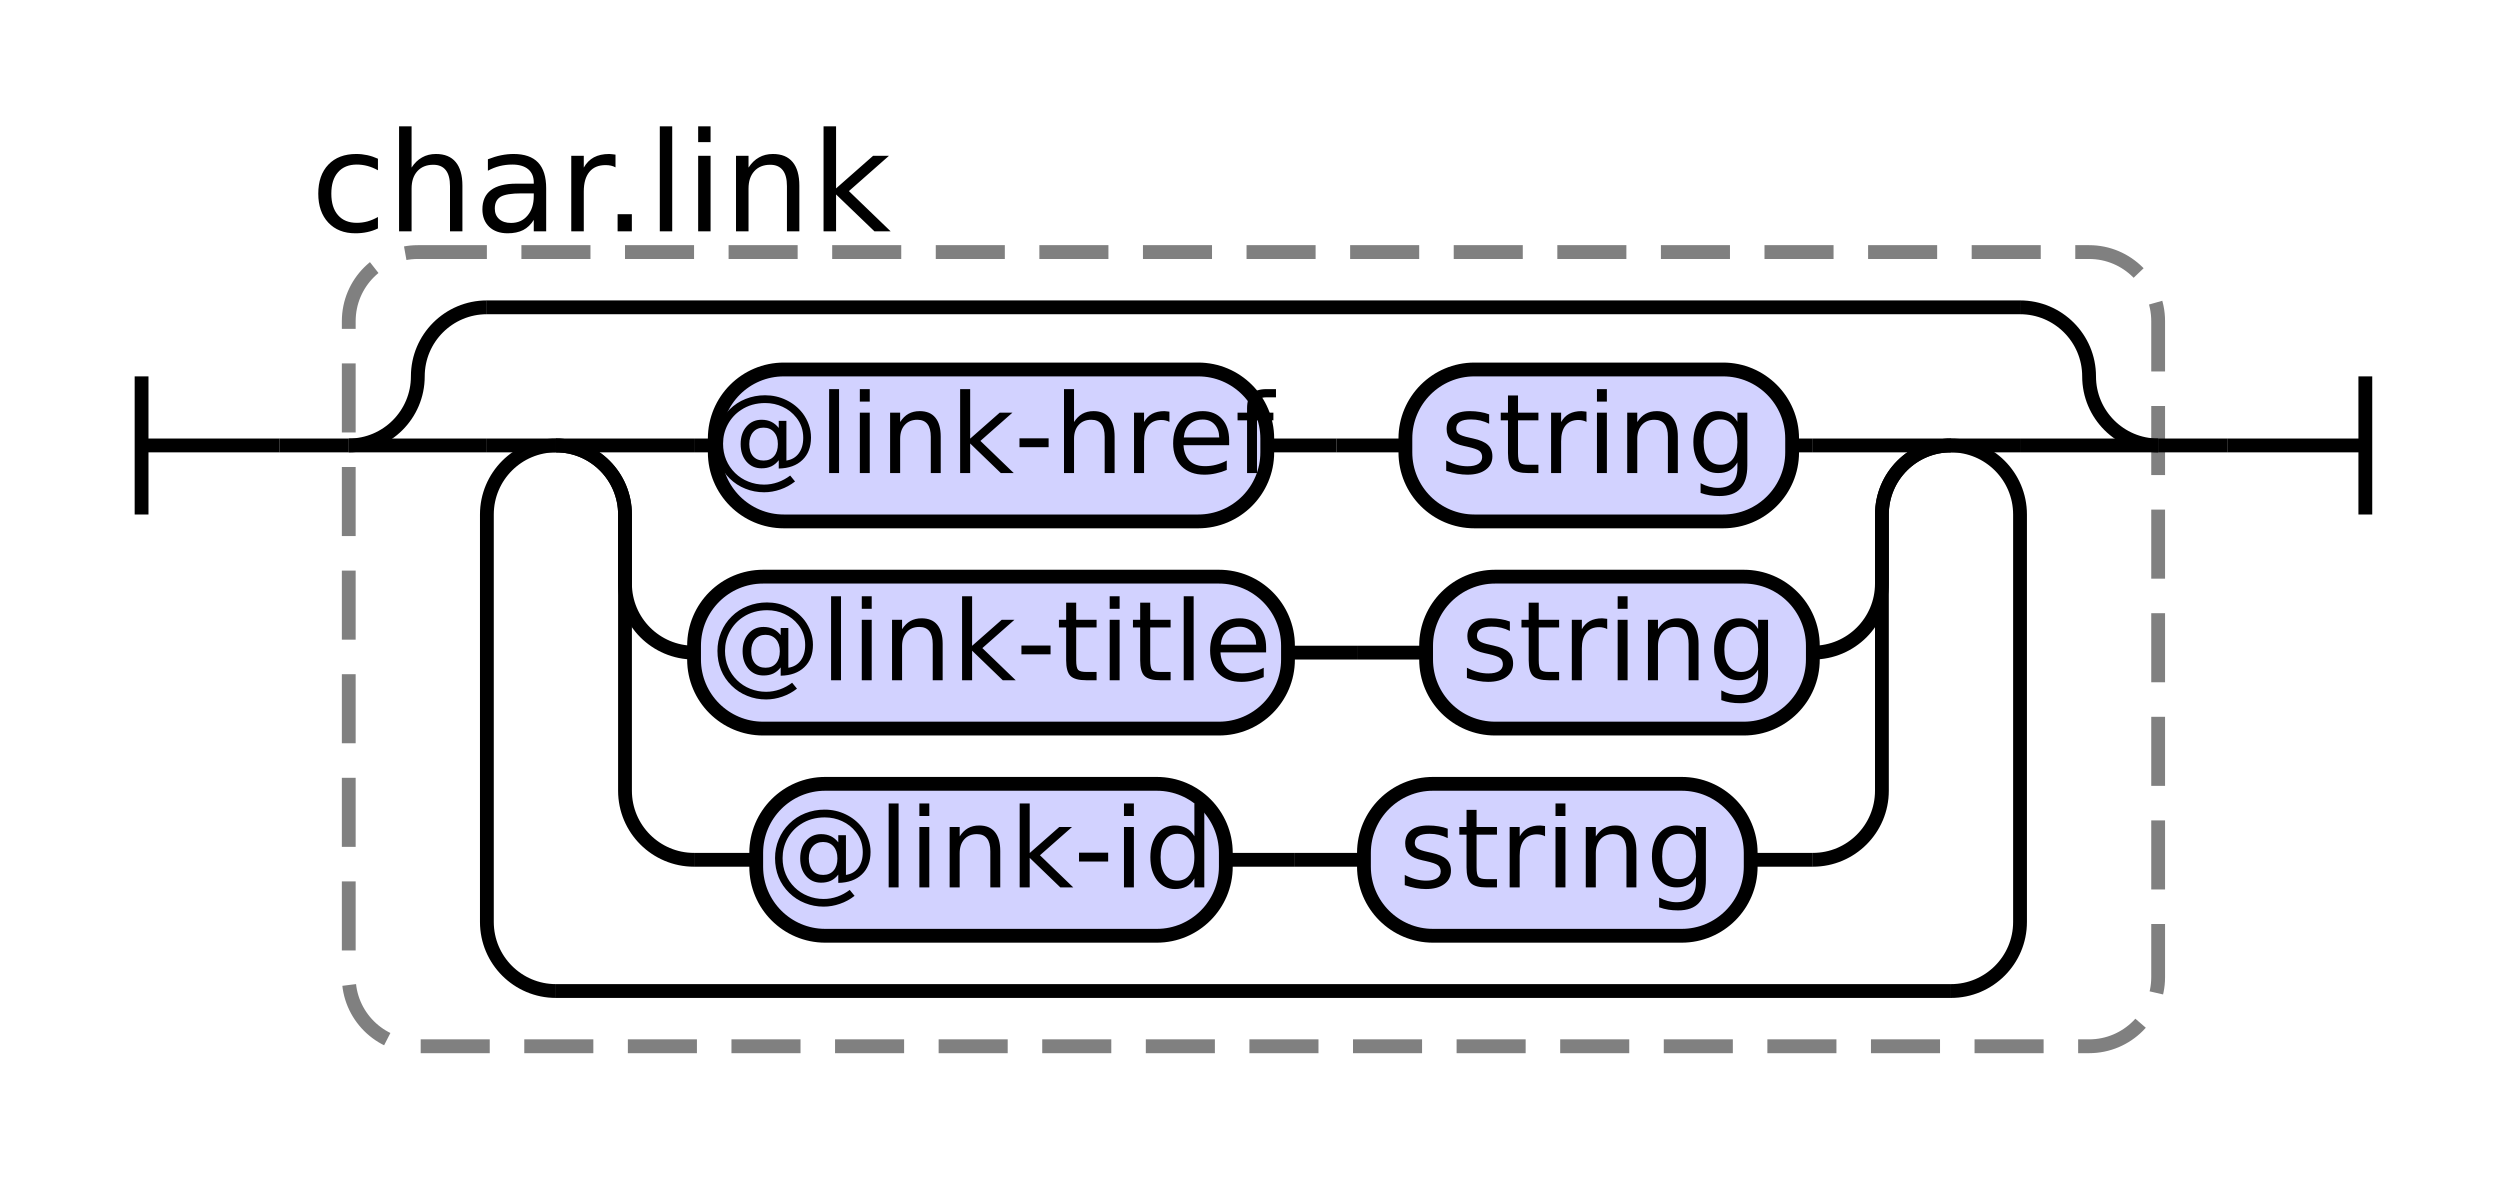
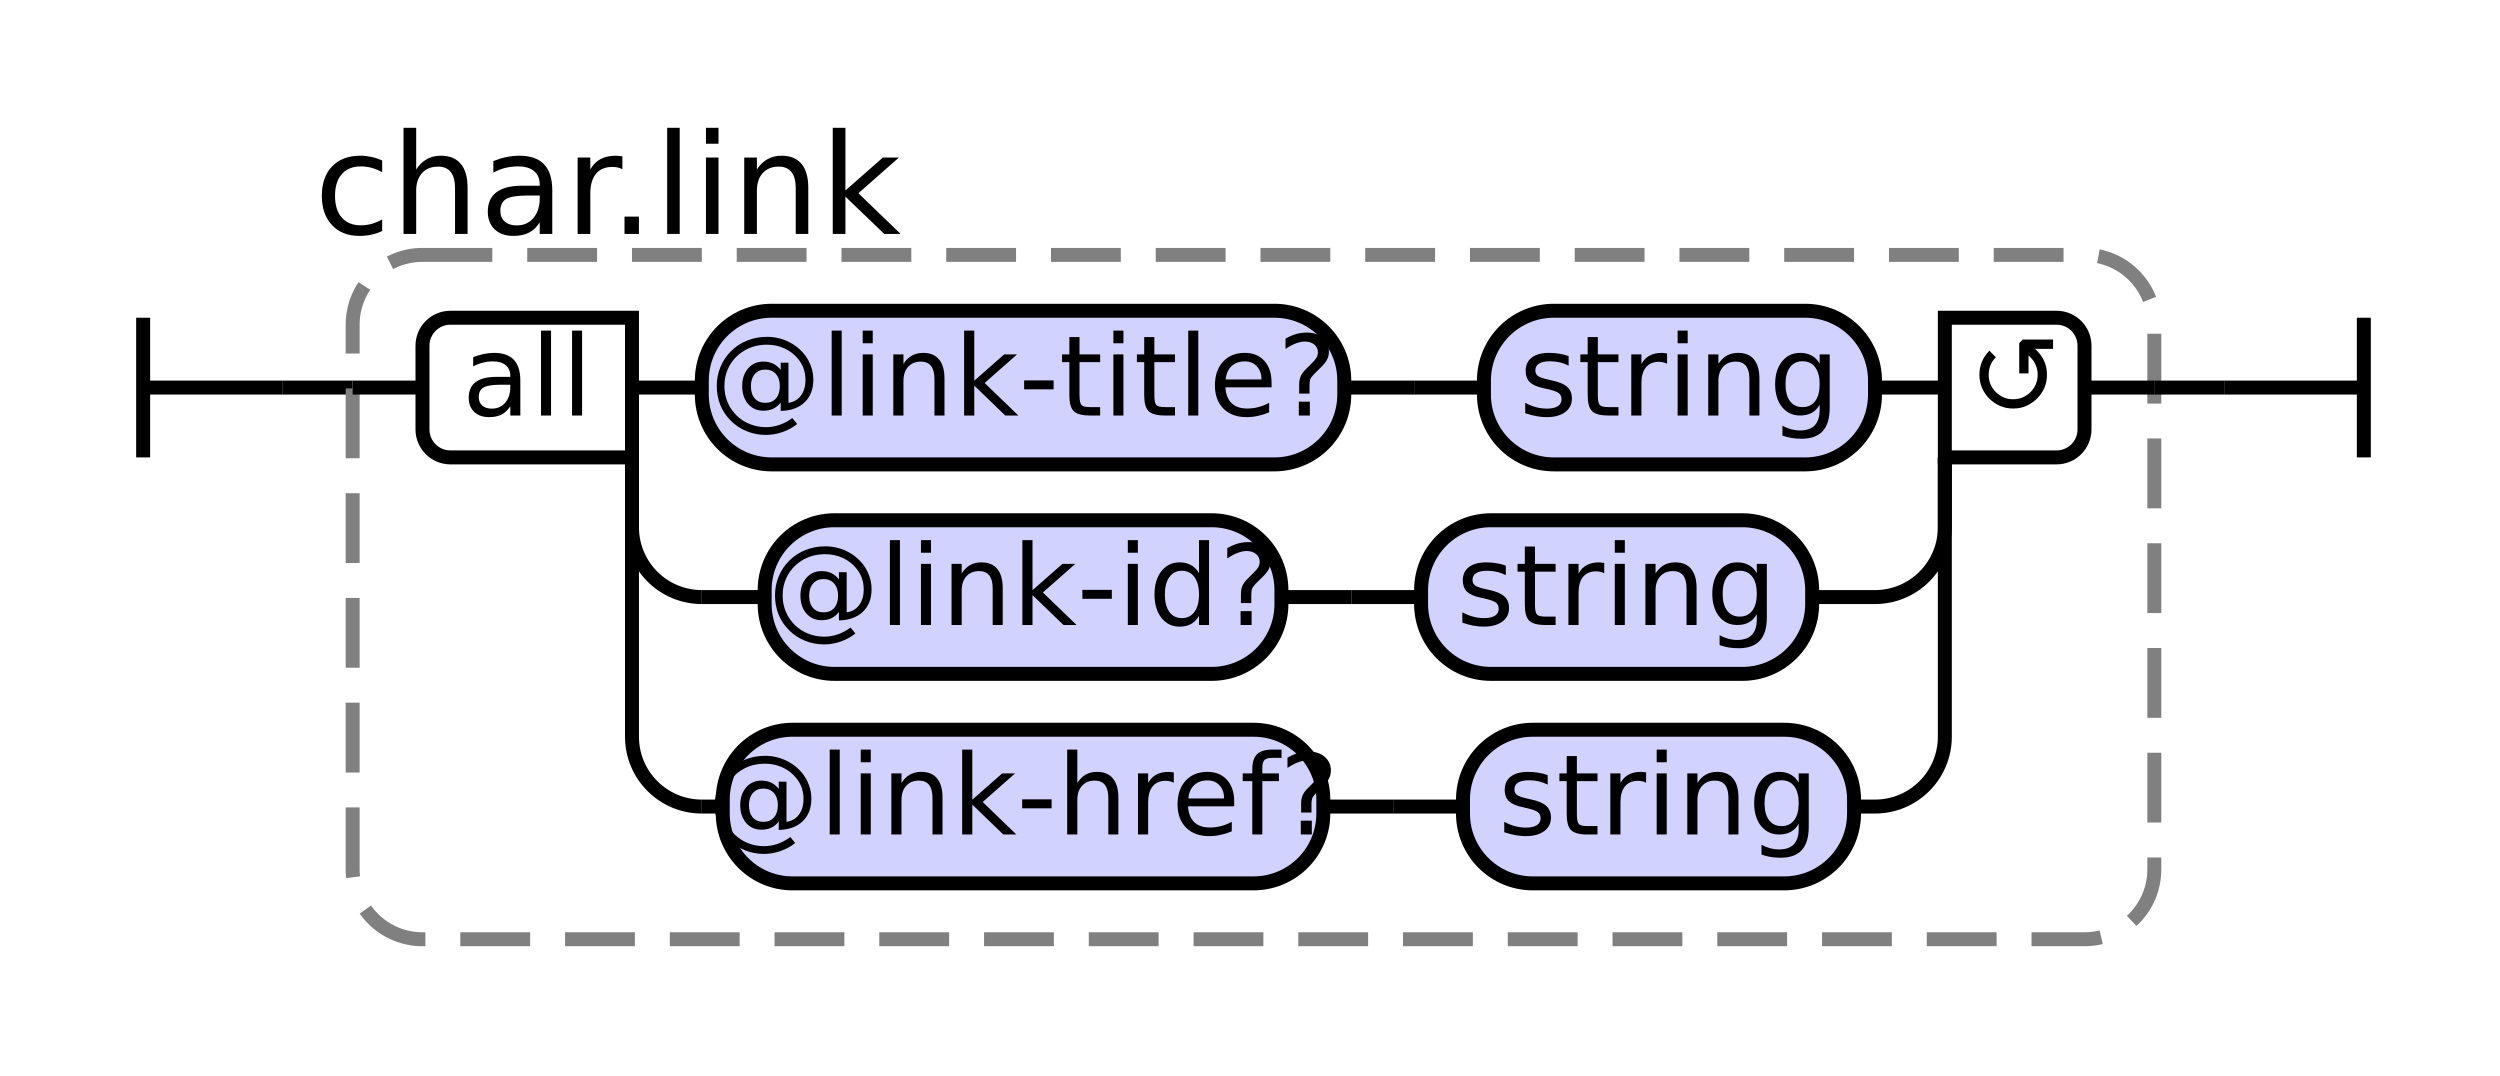
- <svg xmlns="http://www.w3.org/2000/svg" class="railroad-diagram" height="171" viewBox="0 0 362 171" width="362">
+ <svg xmlns="http://www.w3.org/2000/svg" class="railroad-diagram" height="154" viewBox="0 0 358 154" width="358">
  <g transform="translate(.5 .5)">
    <style>/*  */
    svg.railroad-diagram {
        background-color:hsl(30,20%,95%);
    }
    svg.railroad-diagram path {
        stroke-width: 2;
        stroke: black;
        fill: none;
    }
    svg.railroad-diagram text {
        font-size: 12pt;
        text-anchor: middle;
        font-family: DejaVu Sans;
    }
    svg.railroad-diagram text.label {
        text-anchor:start;
    }
    svg.railroad-diagram text.comment {
        font-family: DejaVu Sans;
        font-size: 15pt;
    }
    svg.railroad-diagram rect{
        stroke-width: 2;
        stroke:black;
        fill: rgb(210, 210, 255);
    }
    svg.railroad-diagram rect.group-box {
        stroke: gray;
        stroke-dasharray: 10 5;
        fill: none;
    }
    .terminal {
        font-family: DejaVu Sans;
    }

/*  */
</style>
    <g>
-       <path d="M 20 54 v 20 m 0 -10 h 20" />
+       <path d="M 20 45 v 20 m 0 -10 h 20" />
    </g>
-     <path d="M 40 64 h 10" />
+     <path d="M 40 55 h 10" />
    <g>
-       <path d="M 50 64 h 0.0" />
-       <path d="M 312.0 64 h 0.0" />
-       <rect class="group-box" height="115" rx="10" ry="10" width="262" x="50.0" y="36" />
+       <path d="M 50 55 h 0.0" />
+       <path d="M 308.0 55 h 0.0" />
+       <rect class="group-box" height="98" rx="10" ry="10" width="258" x="50.0" y="36" />
      <g>
-         <path d="M 50.0 64 h 0.0" />
-         <path d="M 312.0 64 h 0.0" />
-         <path d="M 50.0 64 a 10 10 0 0 0 10 -10 v 0 a 10 10 0 0 1 10 -10" />
+         <path d="M 50.0 55 h 10.0" />
+         <path d="M 298.0 55 h 10.0" />
+         <path d="M 90.0 55 h 10" />
        <g>
-           <path d="M 70.0 44 h 222" />
+           <path d="M 100.0 55 h 0.0" />
+           <path d="M 268.0 55 h 0.0" />
+           <g class="terminal ">
+             <path d="M 100.0 55 h 0.0" />
+             <path d="M 192.0 55 h 0.0" />
+             <rect height="22" rx="10" ry="10" width="92" x="100.0" y="44" />
+             <text x="146.0" y="59">@link-title?</text>
+           </g>
+           <path d="M 192.0 55 h 10" />
+           <path d="M 202.0 55 h 10" />
+           <g class="terminal ">
+             <path d="M 212.0 55 h 0.0" />
+             <path d="M 268.0 55 h 0.0" />
+             <rect height="22" rx="10" ry="10" width="56" x="212.0" y="44" />
+             <text x="240.0" y="59">string</text>
+           </g>
        </g>
-         <path d="M 292.0 44 a 10 10 0 0 1 10 10 v 0 a 10 10 0 0 0 10 10" />
-         <path d="M 50.0 64 h 20" />
+         <path d="M 268.0 55 h 10" />
+         <path d="M 90.0 55 v 20 a 10 10 0 0 0 10 10" />
        <g>
-           <path d="M 70.0 64 h 0.0" />
-           <path d="M 292.0 64 h 0.0" />
-           <path d="M 70.0 64 h 10" />
-           <g>
-             <path d="M 80.0 64 h 0.0" />
-             <path d="M 282.0 64 h 0.0" />
-             <path d="M 80.0 64 h 20" />
-             <g>
-               <path d="M 100.0 64 h 3.0" />
-               <path d="M 259.0 64 h 3.0" />
-               <g class="terminal ">
-                 <path d="M 103.0 64 h 0.0" />
-                 <path d="M 183.0 64 h 0.0" />
-                 <rect height="22" rx="10" ry="10" width="80" x="103.0" y="53" />
-                 <text x="143.0" y="68">@link-href</text>
-               </g>
-               <path d="M 183.0 64 h 10" />
-               <path d="M 193.0 64 h 10" />
-               <g class="terminal ">
-                 <path d="M 203.0 64 h 0.0" />
-                 <path d="M 259.0 64 h 0.0" />
-                 <rect height="22" rx="10" ry="10" width="56" x="203.0" y="53" />
-                 <text x="231.0" y="68">string</text>
-               </g>
-             </g>
-             <path d="M 262.0 64 h 20" />
-             <path d="M 80.0 64 a 10 10 0 0 1 10 10 v 10 a 10 10 0 0 0 10 10" />
-             <g>
-               <path d="M 100.0 94 h 0.0" />
-               <path d="M 262.0 94 h 0.0" />
-               <g class="terminal ">
-                 <path d="M 100.0 94 h 0.0" />
-                 <path d="M 186.0 94 h 0.0" />
-                 <rect height="22" rx="10" ry="10" width="86" x="100.0" y="83" />
-                 <text x="143.0" y="98">@link-title</text>
-               </g>
-               <path d="M 186.0 94 h 10" />
-               <path d="M 196.0 94 h 10" />
-               <g class="terminal ">
-                 <path d="M 206.0 94 h 0.0" />
-                 <path d="M 262.0 94 h 0.0" />
-                 <rect height="22" rx="10" ry="10" width="56" x="206.0" y="83" />
-                 <text x="234.0" y="98">string</text>
-               </g>
-             </g>
-             <path d="M 262.0 94 a 10 10 0 0 0 10 -10 v -10 a 10 10 0 0 1 10 -10" />
-             <path d="M 80.0 64 a 10 10 0 0 1 10 10 v 40 a 10 10 0 0 0 10 10" />
-             <g>
-               <path d="M 100.0 124 h 9.0" />
-               <path d="M 253.0 124 h 9.0" />
-               <g class="terminal ">
-                 <path d="M 109.0 124 h 0.0" />
-                 <path d="M 177.0 124 h 0.0" />
-                 <rect height="22" rx="10" ry="10" width="68" x="109.0" y="113" />
-                 <text x="143.0" y="128">@link-id</text>
-               </g>
-               <path d="M 177.0 124 h 10" />
-               <path d="M 187.0 124 h 10" />
-               <g class="terminal ">
-                 <path d="M 197.0 124 h 0.0" />
-                 <path d="M 253.0 124 h 0.0" />
-                 <rect height="22" rx="10" ry="10" width="56" x="197.0" y="113" />
-                 <text x="225.0" y="128">string</text>
-               </g>
-             </g>
-             <path d="M 262.0 124 a 10 10 0 0 0 10 -10 v -40 a 10 10 0 0 1 10 -10" />
+           <path d="M 100.0 85 h 9.0" />
+           <path d="M 259.0 85 h 9.0" />
+           <g class="terminal ">
+             <path d="M 109.0 85 h 0.0" />
+             <path d="M 183.0 85 h 0.0" />
+             <rect height="22" rx="10" ry="10" width="74" x="109.0" y="74" />
+             <text x="146.0" y="89">@link-id?</text>
          </g>
-           <path d="M 282.0 64 h 10" />
-           <path d="M 80.0 64 a 10 10 0 0 0 -10 10 v 59 a 10 10 0 0 0 10 10" />
-           <g>
-             <path d="M 80.0 143 h 202" />
+           <path d="M 183.0 85 h 10" />
+           <path d="M 193.0 85 h 10" />
+           <g class="terminal ">
+             <path d="M 203.0 85 h 0.0" />
+             <path d="M 259.0 85 h 0.0" />
+             <rect height="22" rx="10" ry="10" width="56" x="203.0" y="74" />
+             <text x="231.0" y="89">string</text>
          </g>
-           <path d="M 282.0 143 a 10 10 0 0 0 10 -10 v -59 a 10 10 0 0 0 -10 -10" />
        </g>
-         <path d="M 292.0 64 h 20" />
+         <path d="M 268.0 85 a 10 10 0 0 0 10 -10 v -10" />
+         <path d="M 90.0 55 v 50 a 10 10 0 0 0 10 10" />
+         <g>
+           <path d="M 100.0 115 h 3.0" />
+           <path d="M 265.0 115 h 3.0" />
+           <g class="terminal ">
+             <path d="M 103.0 115 h 0.0" />
+             <path d="M 189.0 115 h 0.0" />
+             <rect height="22" rx="10" ry="10" width="86" x="103.0" y="104" />
+             <text x="146.0" y="119">@link-href?</text>
+           </g>
+           <path d="M 189.0 115 h 10" />
+           <path d="M 199.0 115 h 10" />
+           <g class="terminal ">
+             <path d="M 209.0 115 h 0.0" />
+             <path d="M 265.0 115 h 0.0" />
+             <rect height="22" rx="10" ry="10" width="56" x="209.0" y="104" />
+             <text x="237.0" y="119">string</text>
+           </g>
+         </g>
+         <path d="M 268.0 115 a 10 10 0 0 0 10 -10 v -40" />
+         <g class="diagram-text">
+           <path class="diagram-text" d="M 90.0 45 h -26 a 4 4 0 0 0 -4 4 v 12 a 4 4 0 0 0 4 4 h 26 z" />
+           <text class="diagram-text" x="75.0" y="59">all</text>
+           <path class="diagram-text" d="M 278.0 45 h 16 a 4 4 0 0 1 4 4 v 12 a 4 4 0 0 1 -4 4 h -16 z" />
+           <text class="diagram-arrow" x="288.0" y="59">↺</text>
+         </g>
      </g>
      <g class="non-terminal ">
        <path d="M 50.0 28 h 0.0" />
        <path d="M 123.0 28 h 0.0" />
        <text class="comment" x="86.5" y="33">char.link</text>
      </g>
    </g>
-     <path d="M 312 64 h 10" />
-     <path d="M 322 64 h 20 m 0 -10 v 20" />
+     <path d="M 308 55 h 10" />
+     <path d="M 318 55 h 20 m 0 -10 v 20" />
  </g>
</svg>
